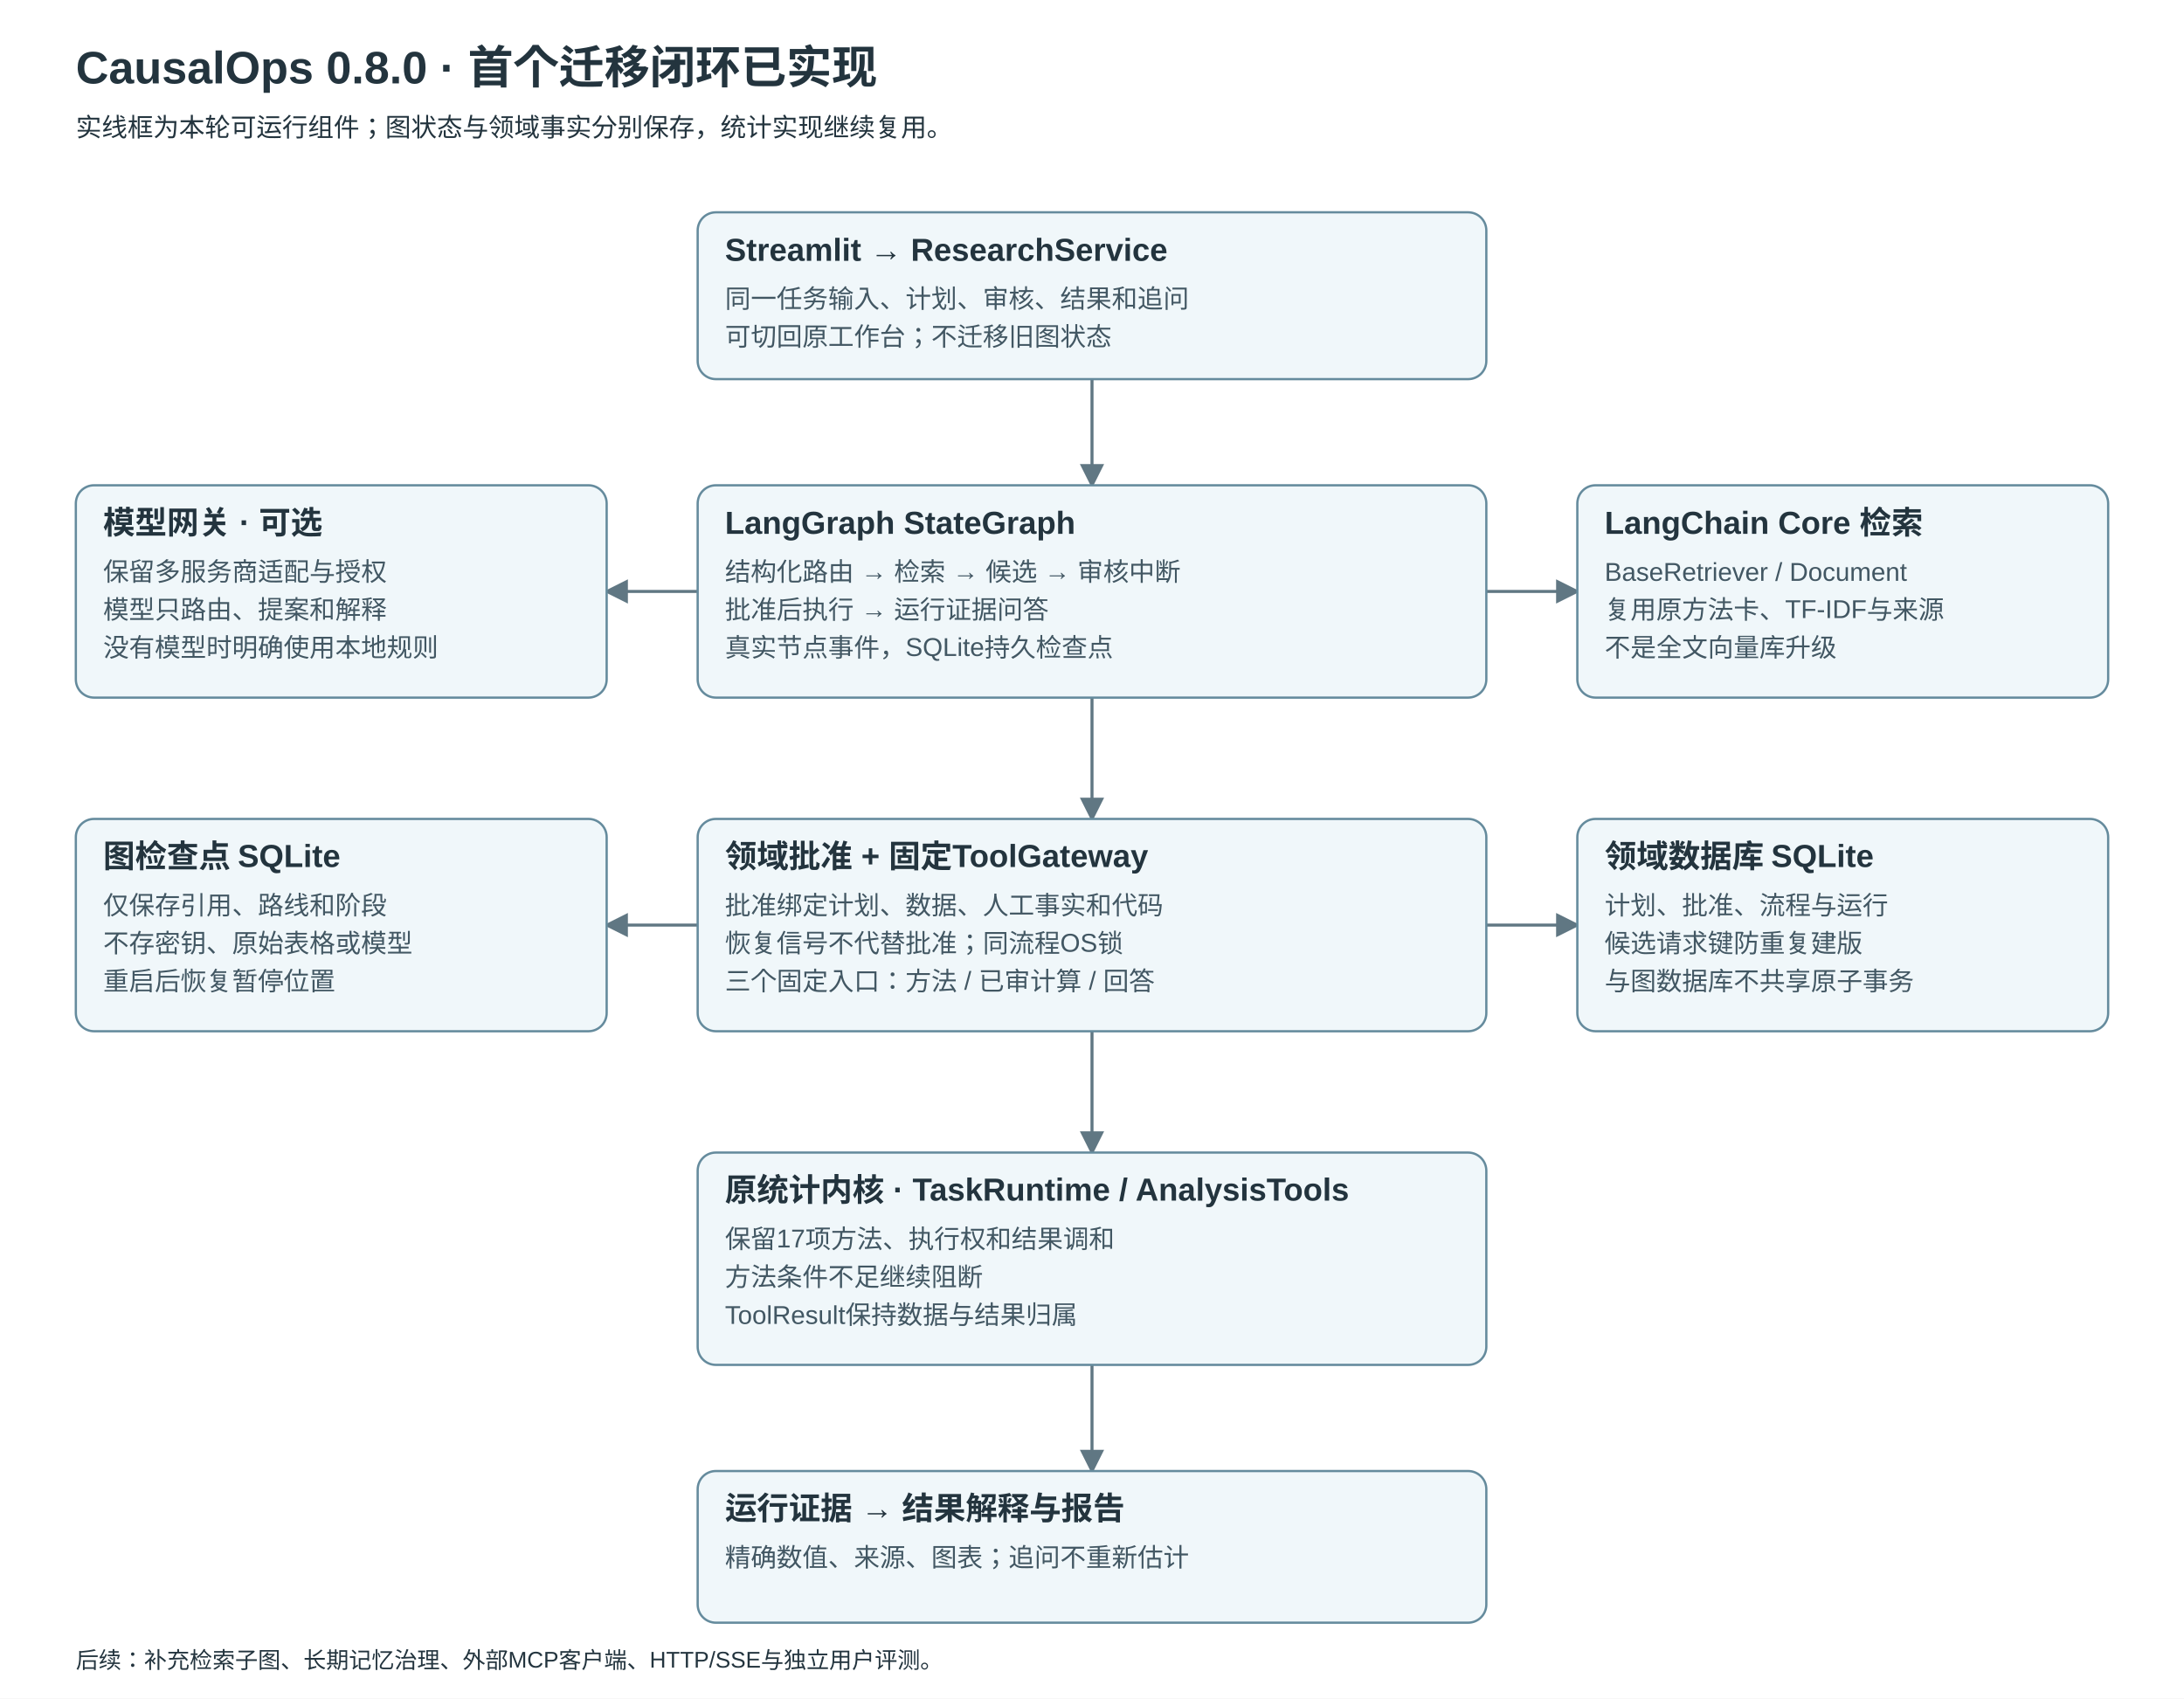
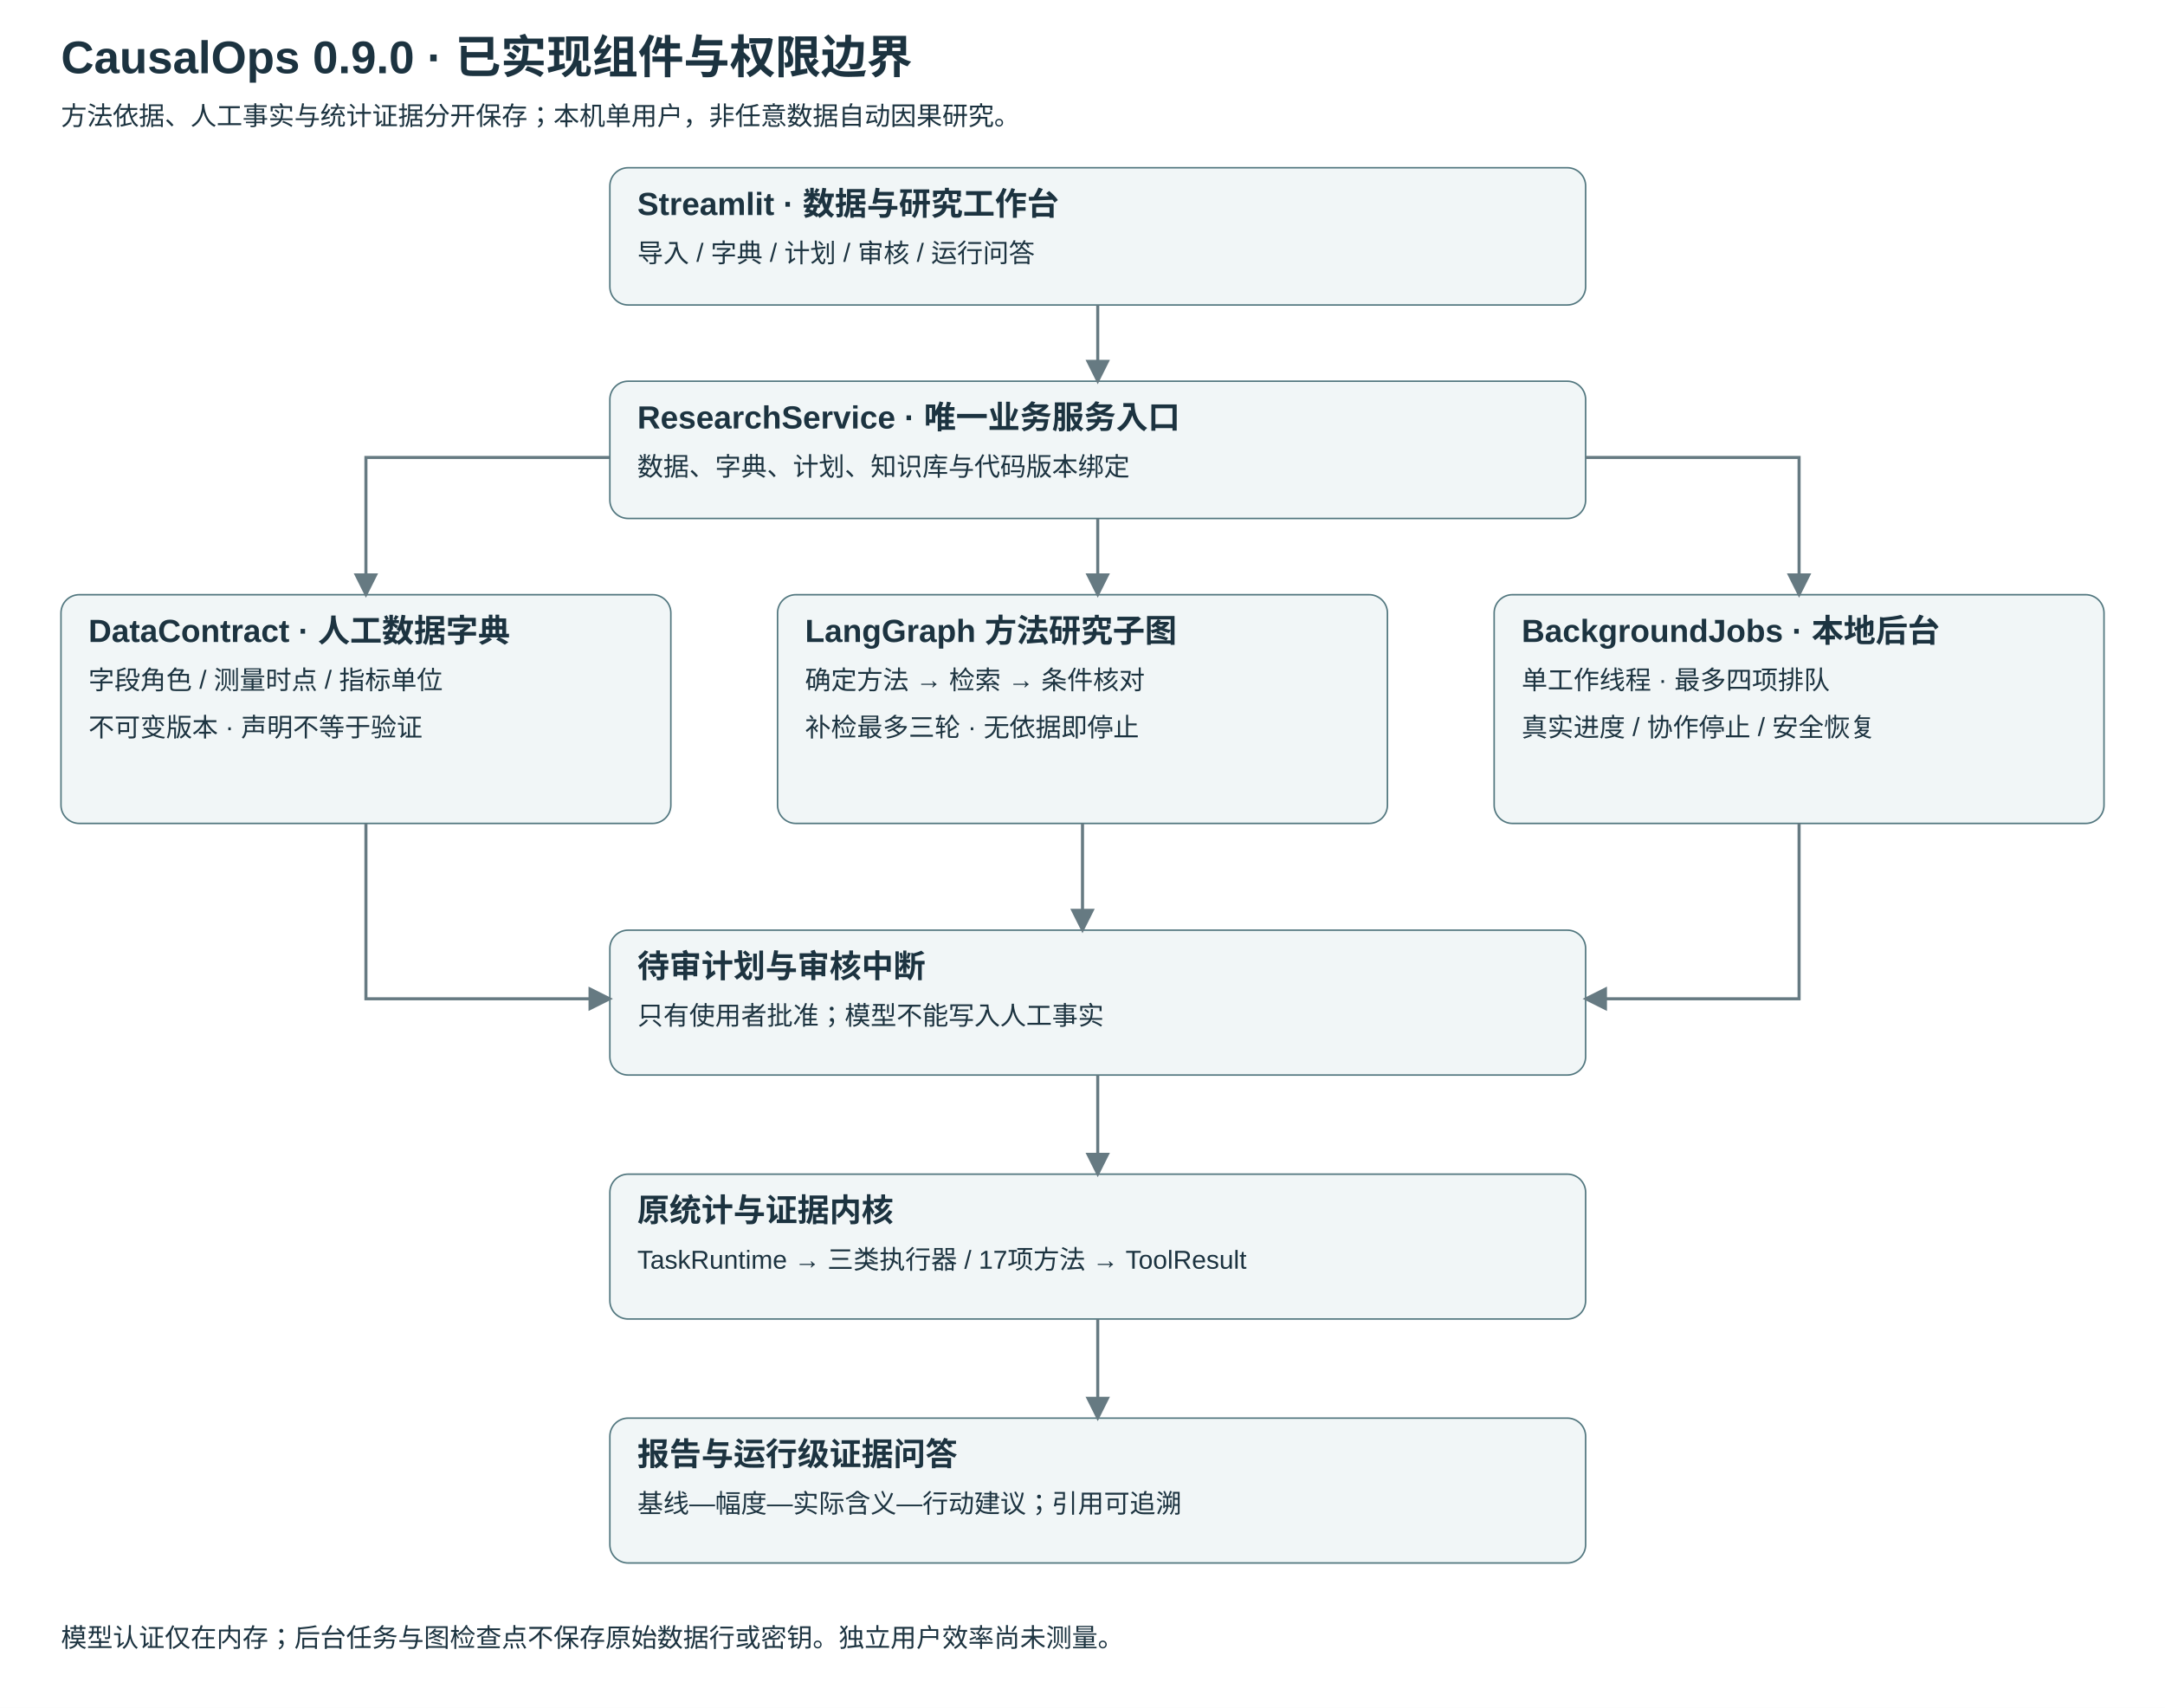
- <svg xmlns="http://www.w3.org/2000/svg" width="1440" height="1120" viewBox="0 0 1440 1120" role="img" aria-labelledby="title desc">
+ <svg xmlns="http://www.w3.org/2000/svg" width="1420" height="1120" viewBox="0 0 1420 1120">
  <defs>
-     <marker id="arrow" markerWidth="8" markerHeight="8" refX="7" refY="4" orient="auto">
-       <path d="M0 0 L8 4 L0 8" fill="#607783" />
+     <marker id="a" markerWidth="8" markerHeight="8" refX="7" refY="4" orient="auto">
+       <path d="M0 0L8 4L0 8" fill="#667a82" />
    </marker>
  </defs>
-   <style>text{font-family:Microsoft YaHei,Arial,sans-serif;fill:#23343e}.node{fill:#f0f7fa;stroke:#658b9d;stroke-width:1.5}.planned{fill:#fff8eb;stroke:#ae863f;stroke-width:1.5;stroke-dasharray:7 4}.title{font-size:21px;font-weight:600}.detail{font-size:17px;fill:#425763}.edge{fill:none;stroke:#607783;stroke-width:2;marker-end:url(#arrow)}</style>
-   <rect width="1440" height="1120" fill="white" />
-   <text x="50" y="55" font-size="30" font-weight="700">CausalOps 0.8.0 · 首个迁移闭环已实现</text>
-   <text x="50" y="90" font-size="17">实线框为本轮可运行组件；图状态与领域事实分别保存，统计实现继续复用。</text>
-   <path class="edge" d="M720 250 V320" />
-   <path class="edge" d="M460 390 H400" />
-   <path class="edge" d="M980 390 H1040" />
-   <path class="edge" d="M720 460 V540" />
-   <path class="edge" d="M460 610 H400" />
-   <path class="edge" d="M980 610 H1040" />
-   <path class="edge" d="M720 680 V760" />
-   <path class="edge" d="M720 900 V970" />
-   <rect x="460" y="140" width="520" height="110" rx="12" class="node" />
-   <text class="title" x="478" y="172">Streamlit → ResearchService</text>
-   <text class="detail" x="478" y="203">同一任务输入、计划、审核、结果和追问</text>
-   <text class="detail" x="478" y="228">可切回原工作台；不迁移旧图状态</text>
-   <rect x="460" y="320" width="520" height="140" rx="12" class="node" />
-   <text class="title" x="478" y="352">LangGraph StateGraph</text>
-   <text class="detail" x="478" y="383">结构化路由 → 检索 → 候选 → 审核中断</text>
-   <text class="detail" x="478" y="408">批准后执行 → 运行证据问答</text>
-   <text class="detail" x="478" y="433">真实节点事件，SQLite持久检查点</text>
-   <rect x="50" y="320" width="350" height="140" rx="12" class="node" />
-   <text class="title" x="68" y="352">模型网关 · 可选</text>
-   <text class="detail" x="68" y="383">保留多服务商适配与授权</text>
-   <text class="detail" x="68" y="408">模型只路由、提案和解释</text>
-   <text class="detail" x="68" y="433">没有模型时明确使用本地规则</text>
-   <rect x="1040" y="320" width="350" height="140" rx="12" class="node" />
-   <text class="title" x="1058" y="352">LangChain Core 检索</text>
-   <text class="detail" x="1058" y="383">BaseRetriever / Document</text>
-   <text class="detail" x="1058" y="408">复用原方法卡、TF-IDF与来源</text>
-   <text class="detail" x="1058" y="433">不是全文向量库升级</text>
-   <rect x="460" y="540" width="520" height="140" rx="12" class="node" />
-   <text class="title" x="478" y="572">领域批准 + 固定ToolGateway</text>
-   <text class="detail" x="478" y="603">批准绑定计划、数据、人工事实和代码</text>
-   <text class="detail" x="478" y="628">恢复信号不代替批准；同流程OS锁</text>
-   <text class="detail" x="478" y="653">三个固定入口：方法 / 已审计算 / 回答</text>
-   <rect x="50" y="540" width="350" height="140" rx="12" class="node" />
-   <text class="title" x="68" y="572">图检查点 SQLite</text>
-   <text class="detail" x="68" y="603">仅保存引用、路线和阶段</text>
-   <text class="detail" x="68" y="628">不存密钥、原始表格或模型</text>
-   <text class="detail" x="68" y="653">重启后恢复暂停位置</text>
-   <rect x="1040" y="540" width="350" height="140" rx="12" class="node" />
-   <text class="title" x="1058" y="572">领域数据库 SQLite</text>
-   <text class="detail" x="1058" y="603">计划、批准、流程与运行</text>
-   <text class="detail" x="1058" y="628">候选请求键防重复建版</text>
-   <text class="detail" x="1058" y="653">与图数据库不共享原子事务</text>
-   <rect x="460" y="760" width="520" height="140" rx="12" class="node" />
-   <text class="title" x="478" y="792">原统计内核 · TaskRuntime / AnalysisTools</text>
-   <text class="detail" x="478" y="823">保留17项方法、执行权和结果调和</text>
-   <text class="detail" x="478" y="848">方法条件不足继续阻断</text>
-   <text class="detail" x="478" y="873">ToolResult保持数据与结果归属</text>
-   <rect x="460" y="970" width="520" height="100" rx="12" class="node" />
-   <text class="title" x="478" y="1002">运行证据 → 结果解释与报告</text>
-   <text class="detail" x="478" y="1033">精确数值、来源、图表；追问不重新估计</text>
-   <text x="50" y="1100" font-size="15">后续：补充检索子图、长期记忆治理、外部MCP客户端、HTTP/SSE与独立用户评测。</text>
+   <rect width="1420" height="1120" fill="white" />
+   <g font-family="Microsoft YaHei,Arial,sans-serif" fill="#1c3340">
+     <text x="40" y="48" font-size="30" font-weight="700">CausalOps 0.9.0 · 已实现组件与权限边界</text>
+     <text x="40" y="82" font-size="17">方法依据、人工事实与统计证据分开保存；本机单用户，非任意数据自动因果研究。</text>
+     <rect x="400" y="110" width="640" height="90" rx="12" fill="#f1f6f7" stroke="#52777f" />
+     <text x="418" y="141" font-size="21" font-weight="600">Streamlit · 数据与研究工作台</text>
+     <text x="418" y="172" font-size="17" font-weight="400">导入 / 字典 / 计划 / 审核 / 运行问答</text>
+     <rect x="400" y="250" width="640" height="90" rx="12" fill="#f1f6f7" stroke="#52777f" />
+     <text x="418" y="281" font-size="21" font-weight="600">ResearchService · 唯一业务服务入口</text>
+     <text x="418" y="312" font-size="17" font-weight="400">数据、字典、计划、知识库与代码版本绑定</text>
+     <rect x="40" y="390" width="400" height="150" rx="12" fill="#f1f6f7" stroke="#52777f" />
+     <text x="58" y="421" font-size="21" font-weight="600">DataContract · 人工数据字典</text>
+     <text x="58" y="452" font-size="17" font-weight="400">字段角色 / 测量时点 / 指标单位</text>
+     <text x="58" y="483" font-size="17" font-weight="400">不可变版本 · 声明不等于验证</text>
+     <rect x="510" y="390" width="400" height="150" rx="12" fill="#f1f6f7" stroke="#52777f" />
+     <text x="528" y="421" font-size="21" font-weight="600">LangGraph 方法研究子图</text>
+     <text x="528" y="452" font-size="17" font-weight="400">确定方法 → 检索 → 条件核对</text>
+     <text x="528" y="483" font-size="17" font-weight="400">补检最多三轮 · 无依据即停止</text>
+     <rect x="980" y="390" width="400" height="150" rx="12" fill="#f1f6f7" stroke="#52777f" />
+     <text x="998" y="421" font-size="21" font-weight="600">BackgroundJobs · 本地后台</text>
+     <text x="998" y="452" font-size="17" font-weight="400">单工作线程 · 最多四项排队</text>
+     <text x="998" y="483" font-size="17" font-weight="400">真实进度 / 协作停止 / 安全恢复</text>
+     <rect x="400" y="610" width="640" height="95" rx="12" fill="#f1f6f7" stroke="#52777f" />
+     <text x="418" y="641" font-size="21" font-weight="600">待审计划与审核中断</text>
+     <text x="418" y="672" font-size="17" font-weight="400">只有使用者批准；模型不能写入人工事实</text>
+     <rect x="400" y="770" width="640" height="95" rx="12" fill="#f1f6f7" stroke="#52777f" />
+     <text x="418" y="801" font-size="21" font-weight="600">原统计与证据内核</text>
+     <text x="418" y="832" font-size="17" font-weight="400">TaskRuntime → 三类执行器 / 17项方法 → ToolResult</text>
+     <rect x="400" y="930" width="640" height="95" rx="12" fill="#f1f6f7" stroke="#52777f" />
+     <text x="418" y="961" font-size="21" font-weight="600">报告与运行级证据问答</text>
+     <text x="418" y="992" font-size="17" font-weight="400">基线—幅度—实际含义—行动建议；引用可追溯</text>
+     <path d="M720 200V250" stroke="#667a82" fill="none" stroke-width="2" marker-end="url(#a)" />
+     <path d="M720 340V390" stroke="#667a82" fill="none" stroke-width="2" marker-end="url(#a)" />
+     <path d="M400 300H240V390" stroke="#667a82" fill="none" stroke-width="2" marker-end="url(#a)" />
+     <path d="M1040 300H1180V390" stroke="#667a82" fill="none" stroke-width="2" marker-end="url(#a)" />
+     <path d="M710 540V610" stroke="#667a82" fill="none" stroke-width="2" marker-end="url(#a)" />
+     <path d="M240 540V655H400" stroke="#667a82" fill="none" stroke-width="2" marker-end="url(#a)" />
+     <path d="M1180 540V655H1040" stroke="#667a82" fill="none" stroke-width="2" marker-end="url(#a)" />
+     <path d="M720 705V770" stroke="#667a82" fill="none" stroke-width="2" marker-end="url(#a)" />
+     <path d="M720 865V930" stroke="#667a82" fill="none" stroke-width="2" marker-end="url(#a)" />
+     <text x="40" y="1080" font-size="17">模型认证仅在内存；后台任务与图检查点不保存原始数据行或密钥。独立用户效率尚未测量。</text>
+   </g>
</svg>
